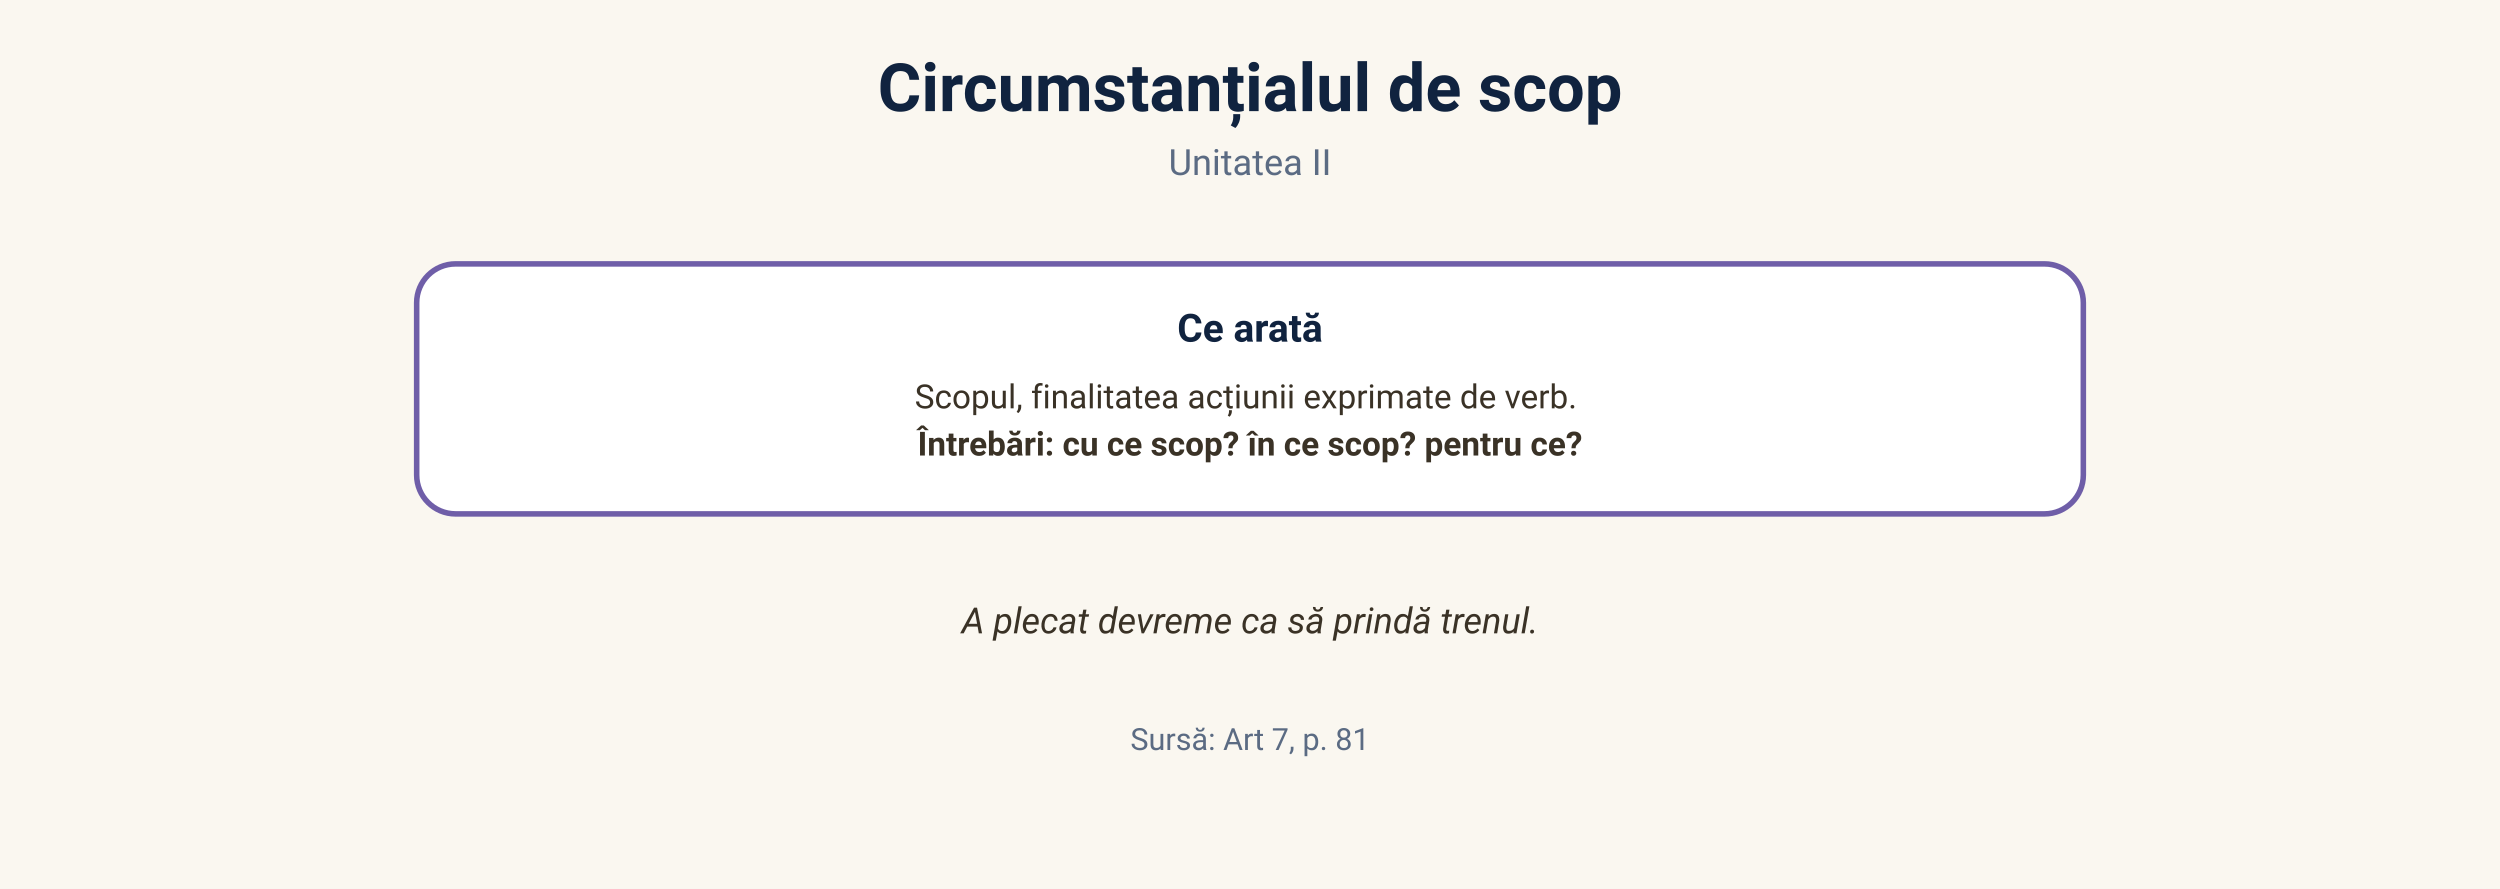
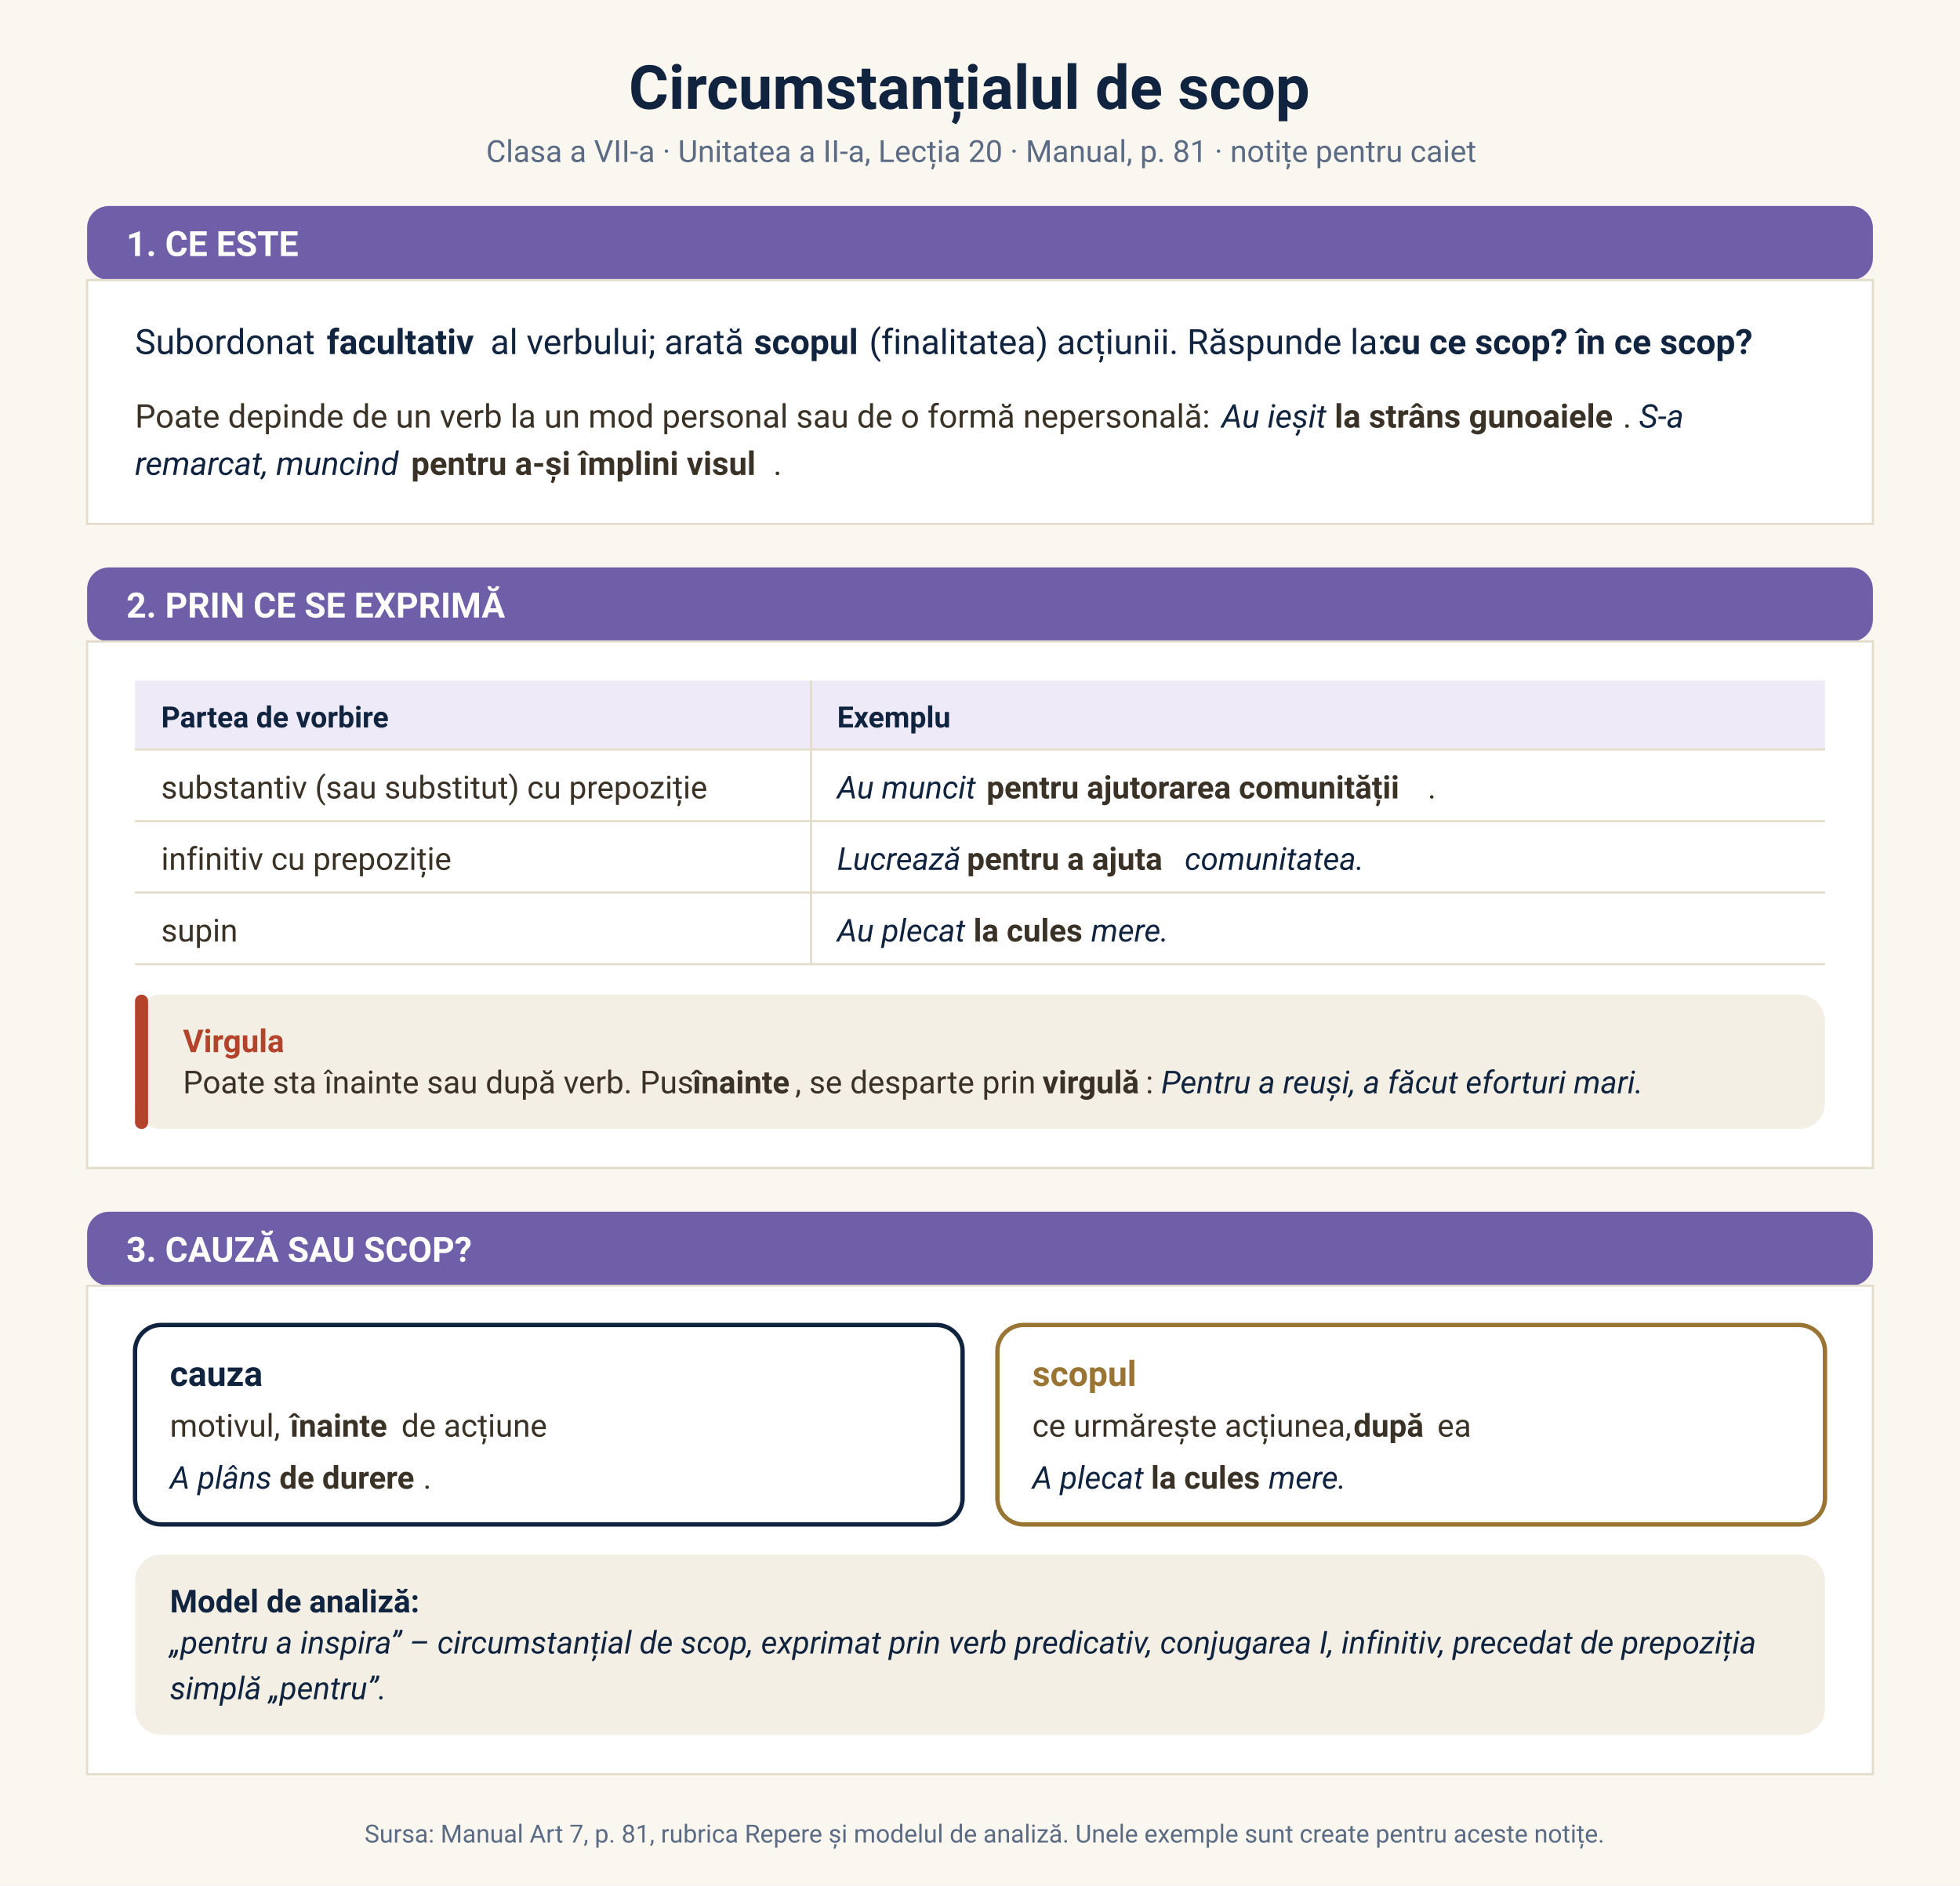
- <svg xmlns="http://www.w3.org/2000/svg" viewBox="0 0 900 320" font-family="'Segoe UI', 'Plus Jakarta Sans', -apple-system, Roboto, sans-serif">
-   <rect width="900" height="320" fill="#faf7f0" />
-   <text x="450" y="40" text-anchor="middle" font-size="24" font-weight="700" fill="#10233f">Circumstanțialul de scop</text>
-   <text x="450" y="63" text-anchor="middle" font-size="13" fill="#5b6b83">Unitatea II</text>
-   <rect x="150" y="95" width="600" height="90" rx="14" fill="#ffffff" stroke="#6f5ea8" stroke-width="2" />
-   <text x="450" y="123" text-anchor="middle" font-size="14" font-weight="700" fill="#10233f">Ce arată</text>
-   <text font-size="12" fill="#3a3226" text-anchor="middle">
-     <tspan x="450" y="147">Scopul, finalitatea acțiunii exprimate de verb.</tspan>
-     <tspan x="450" y="164" font-weight="700">Întrebări: cu ce scop? în ce scop? pentru ce?</tspan>
-   </text>
-   <text x="450" y="228" text-anchor="middle" font-size="13" fill="#3a3226" font-style="italic">A plecat devreme ca să prindă trenul.</text>
-   <text x="450" y="270" text-anchor="middle" font-size="11" fill="#5b6b83">Sursă: Art 7, p. 81</text>
+ <svg xmlns="http://www.w3.org/2000/svg" viewBox="0 0 900 866" font-family="'Segoe UI', 'Plus Jakarta Sans', -apple-system, Roboto, sans-serif">
+   <rect width="900" height="866" fill="#faf7f0" />
+   <text x="288.7" y="50.0" font-size="28" fill="#10233f" font-weight="700" textLength="323.1" lengthAdjust="spacing">Circumstanțialul de scop</text>
+   <text x="223.2" y="74.4" font-size="14" fill="#5b6b83" textLength="453.6" lengthAdjust="spacing">Clasa a VII-a · Unitatea a II-a, Lecția 20 · Manual, p. 81 · notițe pentru caiet</text>
+   <rect x="40" y="94.6" width="820" height="34" rx="10" fill="#6f5ea8" />
+   <text x="58" y="117.6" font-size="16" font-weight="700" fill="#ffffff">1. CE ESTE</text>
+   <rect x="40" y="128.6" width="820" height="112.0" fill="#ffffff" stroke="#e3dccb" />
+   <text x="62.0" y="162.6" font-size="16" fill="#10233f" textLength="83.7" lengthAdjust="spacing">Subordonat</text>
+   <text x="150.0" y="162.6" font-size="16" fill="#10233f" font-weight="700" textLength="70.9" lengthAdjust="spacing">facultativ</text>
+   <text x="225.2" y="162.6" font-size="16" fill="#10233f" textLength="116.6" lengthAdjust="spacing">al verbului; arată</text>
+   <text x="346.2" y="162.6" font-size="16" fill="#10233f" font-weight="700" textLength="48.6" lengthAdjust="spacing">scopul</text>
+   <text x="399.1" y="162.6" font-size="16" fill="#10233f" textLength="231.5" lengthAdjust="spacing">(finalitatea) acțiunii. Răspunde la:</text>
+   <text x="635.0" y="162.6" font-size="16" fill="#10233f" font-weight="700" textLength="169.6" lengthAdjust="spacing">cu ce scop? în ce scop?</text>
+   <text x="62.0" y="196.4" font-size="15" fill="#3a3226" textLength="494.8" lengthAdjust="spacing">Poate depinde de un verb la un mod personal sau de o formă nepersonală:</text>
+   <text x="560.9" y="196.4" font-size="15" fill="#10233f" font-style="italic" textLength="47.9" lengthAdjust="spacing">Au ieșit</text>
+   <text x="612.8" y="196.4" font-size="15" fill="#3a3226" font-weight="700" textLength="132.4" lengthAdjust="spacing">la strâns gunoaiele</text>
+   <text x="745.2" y="196.4" font-size="15" fill="#3a3226" textLength="3.3" lengthAdjust="spacing">.</text>
+   <text x="752.6" y="196.4" font-size="15" fill="#10233f" font-style="italic" textLength="21.6" lengthAdjust="spacing">S-a</text>
+   <text x="62.0" y="218.1" font-size="15" fill="#10233f" font-style="italic" textLength="122.7" lengthAdjust="spacing">remarcat, muncind</text>
+   <text x="188.8" y="218.1" font-size="15" fill="#3a3226" font-weight="700" textLength="166.3" lengthAdjust="spacing">pentru a-și împlini visul</text>
+   <text x="355.1" y="218.1" font-size="15" fill="#3a3226" textLength="3.3" lengthAdjust="spacing">.</text>
+   <rect x="40" y="260.6" width="820" height="34" rx="10" fill="#6f5ea8" />
+   <text x="58" y="283.6" font-size="16" font-weight="700" fill="#ffffff">2. PRIN CE SE EXPRIMĂ</text>
+   <rect x="40" y="294.6" width="820" height="241.8" fill="#ffffff" stroke="#e3dccb" />
+   <rect x="62.0" y="312.6" width="776.0" height="31.6" fill="#efeaf8" />
+   <text x="74.0" y="334.1" font-size="13.5" fill="#10233f" font-weight="700" textLength="109.8" lengthAdjust="spacing">Partea de vorbire</text>
+   <text x="384.4" y="334.1" font-size="13.5" fill="#10233f" font-weight="700" textLength="54.7" lengthAdjust="spacing">Exemplu</text>
+   <line x1="62.0" y1="344.2" x2="838.0" y2="344.2" stroke="#e3dccb" />
+   <text x="74.0" y="366.7" font-size="14.5" fill="#3a3226" textLength="245.8" lengthAdjust="spacing">substantiv (sau substitut) cu prepoziție</text>
+   <text x="384.4" y="366.7" font-size="14.5" fill="#10233f" font-style="italic" textLength="64.7" lengthAdjust="spacing">Au muncit</text>
+   <text x="453.0" y="366.7" font-size="14.5" fill="#3a3226" font-weight="700" textLength="202.6" lengthAdjust="spacing">pentru ajutorarea comunității</text>
+   <text x="655.6" y="366.7" font-size="14.5" fill="#3a3226" textLength="3.2" lengthAdjust="spacing">.</text>
+   <line x1="62.0" y1="377.1" x2="838.0" y2="377.1" stroke="#e3dccb" />
+   <text x="74.0" y="399.5" font-size="14.5" fill="#3a3226" textLength="133.8" lengthAdjust="spacing">infinitiv cu prepoziție</text>
+   <text x="384.4" y="399.5" font-size="14.5" fill="#10233f" font-style="italic" textLength="55.7" lengthAdjust="spacing">Lucrează</text>
+   <text x="444.0" y="399.5" font-size="14.5" fill="#3a3226" font-weight="700" textLength="96.1" lengthAdjust="spacing">pentru a ajuta</text>
+   <text x="544.0" y="399.5" font-size="14.5" fill="#10233f" font-style="italic" textLength="81.9" lengthAdjust="spacing">comunitatea.</text>
+   <line x1="62.0" y1="409.9" x2="838.0" y2="409.9" stroke="#e3dccb" />
+   <text x="74.0" y="432.4" font-size="14.5" fill="#3a3226" textLength="34.7" lengthAdjust="spacing">supin</text>
+   <text x="384.4" y="432.4" font-size="14.5" fill="#10233f" font-style="italic" textLength="58.7" lengthAdjust="spacing">Au plecat</text>
+   <text x="447.0" y="432.4" font-size="14.5" fill="#3a3226" font-weight="700" textLength="50.0" lengthAdjust="spacing">la cules</text>
+   <text x="501.0" y="432.4" font-size="14.5" fill="#10233f" font-style="italic" textLength="35.1" lengthAdjust="spacing">mere.</text>
+   <line x1="62.0" y1="442.8" x2="838.0" y2="442.8" stroke="#e3dccb" />
+   <line x1="372.4" y1="312.6" x2="372.4" y2="442.8" stroke="#e3dccb" />
+   <rect x="62.0" y="456.8" width="776.0" height="61.7" rx="12" fill="#f3efe4" />
+   <rect x="62.0" y="456.8" width="6" height="61.7" rx="3" fill="#b4432c" />
+   <text x="84.0" y="483.2" font-size="14.5" fill="#b4432c" font-weight="700" textLength="49.3" lengthAdjust="spacing">Virgula</text>
+   <text x="84.0" y="502.1" font-size="14.5" fill="#3a3226" textLength="230.1" lengthAdjust="spacing">Poate sta înainte sau după verb. Pus</text>
+   <text x="318.0" y="502.1" font-size="14.5" fill="#3a3226" font-weight="700" textLength="47.1" lengthAdjust="spacing">înainte</text>
+   <text x="365.1" y="502.1" font-size="14.5" fill="#3a3226" textLength="109.6" lengthAdjust="spacing">, se desparte prin</text>
+   <text x="478.7" y="502.1" font-size="14.5" fill="#3a3226" font-weight="700" textLength="47.4" lengthAdjust="spacing">virgulă</text>
+   <text x="526.1" y="502.1" font-size="14.5" fill="#3a3226" textLength="3.2" lengthAdjust="spacing">:</text>
+   <text x="533.2" y="502.1" font-size="14.5" fill="#10233f" font-style="italic" textLength="224.0" lengthAdjust="spacing">Pentru a reuși, a făcut eforturi mari.</text>
+   <rect x="40" y="556.5" width="820" height="34" rx="10" fill="#6f5ea8" />
+   <text x="58" y="579.5" font-size="16" font-weight="700" fill="#ffffff">3. CAUZĂ SAU SCOP?</text>
+   <rect x="40" y="590.5" width="820" height="224.3" fill="#ffffff" stroke="#e3dccb" />
+   <rect x="62.0" y="608.5" width="380.0" height="91.6" rx="12" fill="#ffffff" stroke="#10233f" stroke-width="2" />
+   <text x="78.0" y="636.5" font-size="16" fill="#10233f" font-weight="700" textLength="42.4" lengthAdjust="spacing">cauza</text>
+   <text x="78.0" y="659.8" font-size="14.5" fill="#3a3226" textLength="51.3" lengthAdjust="spacing">motivul,</text>
+   <text x="133.2" y="659.8" font-size="14.5" fill="#3a3226" font-weight="700" textLength="47.1" lengthAdjust="spacing">înainte</text>
+   <text x="184.3" y="659.8" font-size="14.5" fill="#3a3226" textLength="66.6" lengthAdjust="spacing">de acțiune</text>
+   <text x="78.0" y="683.7" font-size="14.5" fill="#10233f" font-style="italic" textLength="46.4" lengthAdjust="spacing">A plâns</text>
+   <text x="128.3" y="683.7" font-size="14.5" fill="#3a3226" font-weight="700" textLength="66.0" lengthAdjust="spacing">de durere</text>
+   <text x="194.3" y="683.7" font-size="14.5" fill="#3a3226" textLength="3.2" lengthAdjust="spacing">.</text>
+   <rect x="458.0" y="608.5" width="380.0" height="91.6" rx="12" fill="#ffffff" stroke="#9a7433" stroke-width="2" />
+   <text x="474.0" y="636.5" font-size="16" fill="#9a7433" font-weight="700" textLength="48.6" lengthAdjust="spacing">scopul</text>
+   <text x="474.0" y="659.8" font-size="14.5" fill="#3a3226" textLength="143.5" lengthAdjust="spacing">ce urmărește acțiunea,</text>
+   <text x="621.5" y="659.8" font-size="14.5" fill="#3a3226" font-weight="700" textLength="34.7" lengthAdjust="spacing">după</text>
+   <text x="660.0" y="659.8" font-size="14.5" fill="#3a3226" textLength="14.9" lengthAdjust="spacing">ea</text>
+   <text x="474.0" y="683.7" font-size="14.5" fill="#10233f" font-style="italic" textLength="50.6" lengthAdjust="spacing">A plecat</text>
+   <text x="528.5" y="683.7" font-size="14.5" fill="#3a3226" font-weight="700" textLength="50.0" lengthAdjust="spacing">la cules</text>
+   <text x="582.5" y="683.7" font-size="14.5" fill="#10233f" font-style="italic" textLength="35.1" lengthAdjust="spacing">mere.</text>
+   <rect x="62.0" y="714.0" width="776.0" height="82.7" rx="12" fill="#f3efe4" />
+   <text x="78.0" y="740.5" font-size="14.5" fill="#10233f" font-weight="700" textLength="119.9" lengthAdjust="spacing">Model de analiză:</text>
+   <text x="78.0" y="759.4" font-size="14.5" fill="#10233f" font-style="italic" textLength="736.7" lengthAdjust="spacing">„pentru a inspira” – circumstanțial de scop, exprimat prin verb predicativ, conjugarea I, infinitiv, precedat de prepoziția</text>
+   <text x="78.0" y="780.4" font-size="14.5" fill="#10233f" font-style="italic" textLength="100.3" lengthAdjust="spacing">simplă „pentru”.</text>
+   <text x="167.4" y="846.2" font-size="11.5" fill="#5b6b83" textLength="565.2" lengthAdjust="spacing">Sursa: Manual Art 7, p. 81, rubrica Repere și modelul de analiză. Unele exemple sunt create pentru aceste notițe.</text>
</svg>
